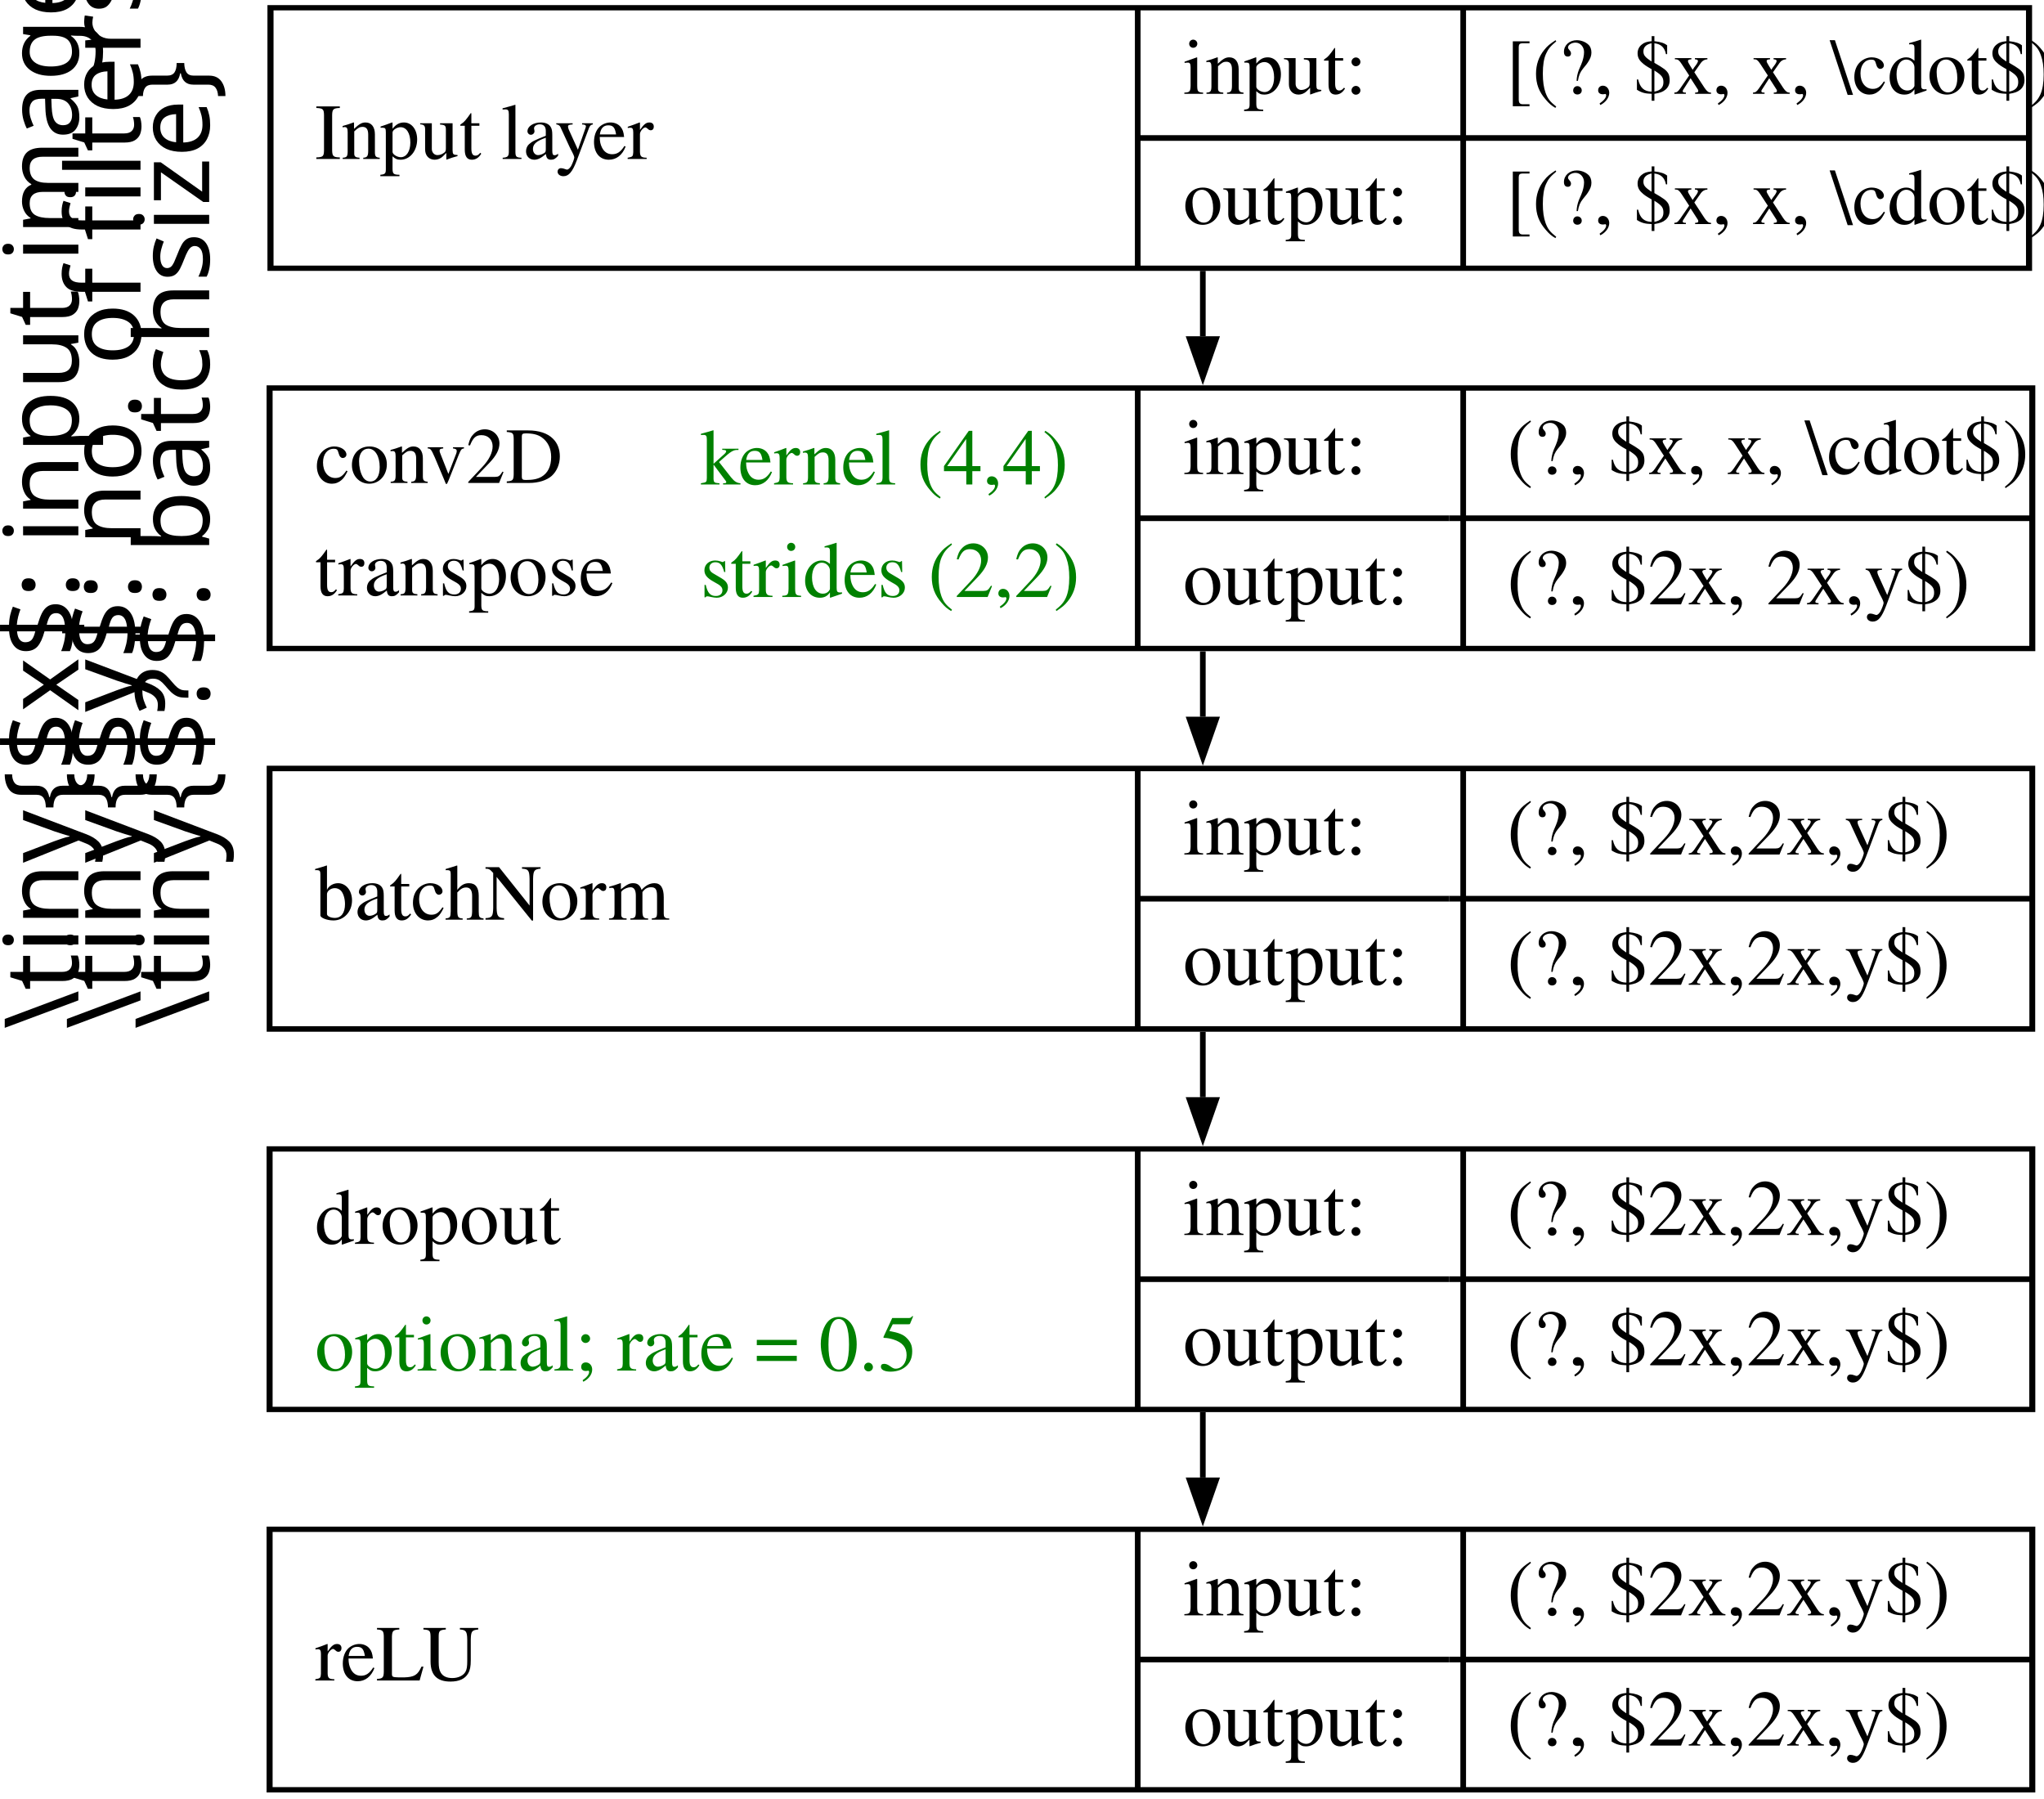
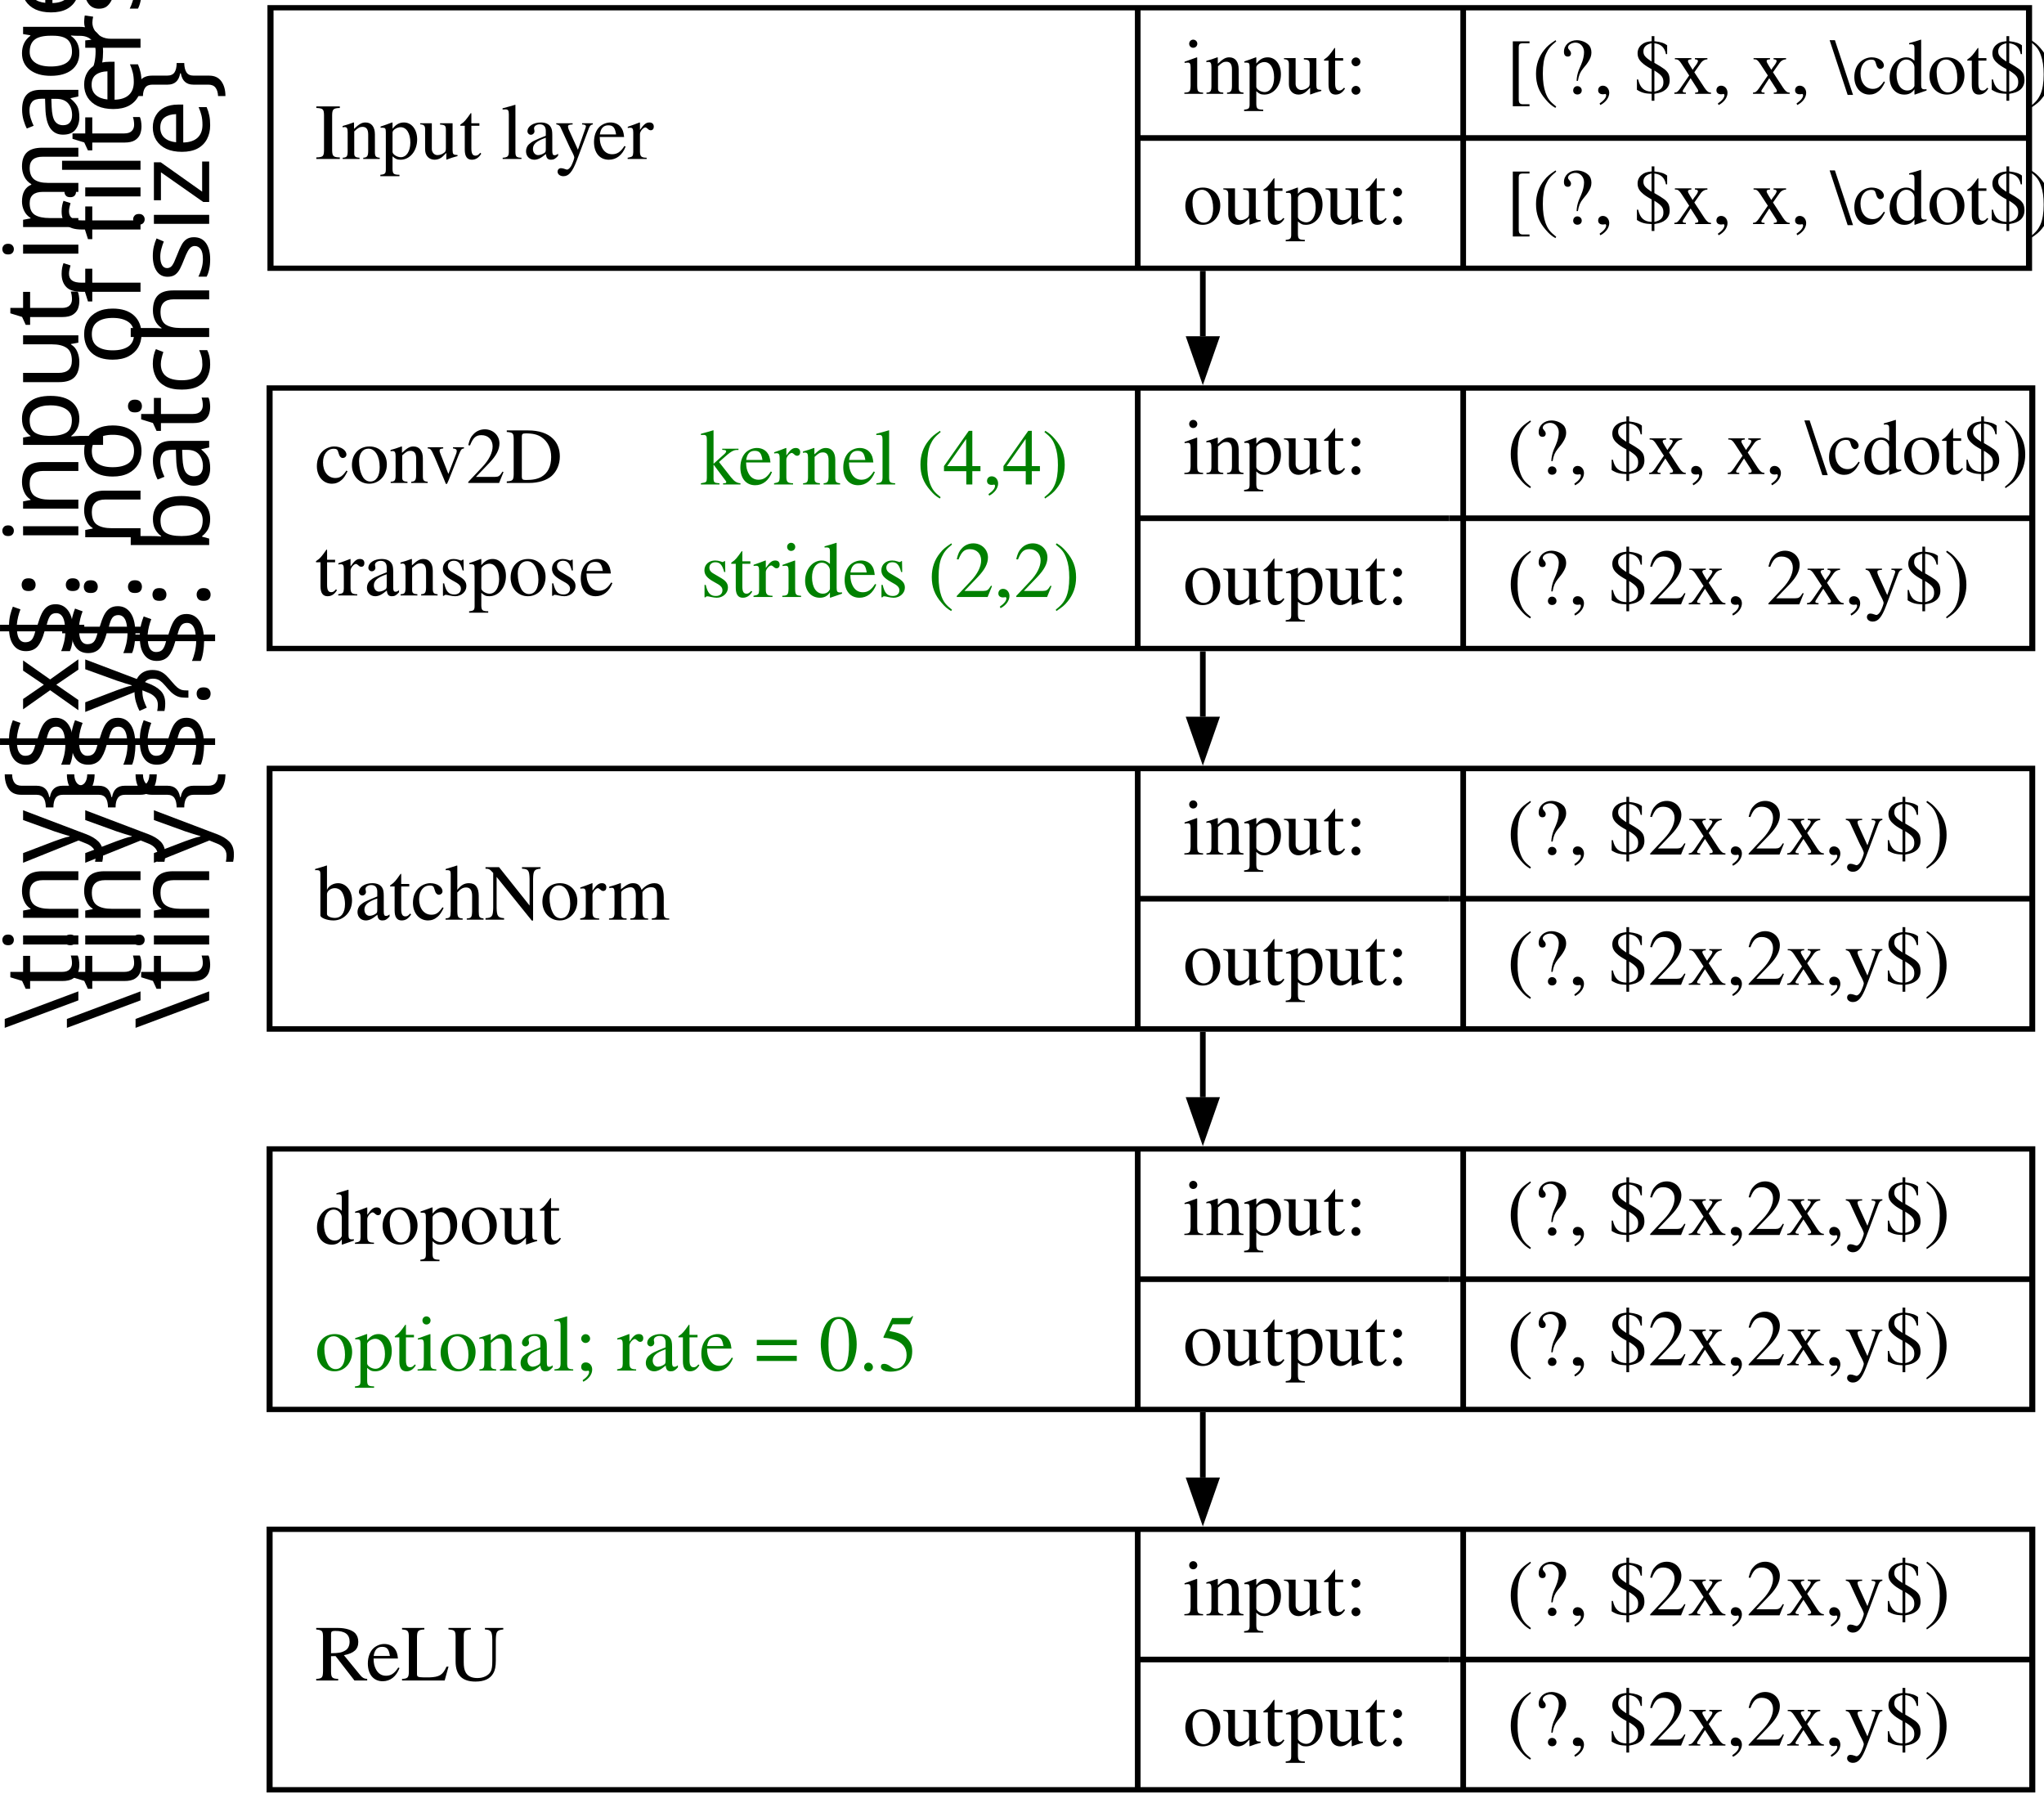
<svg xmlns="http://www.w3.org/2000/svg" version="1.1" id="svg2" xml:space="preserve" width="76.913mm" height="67.682mm" viewBox="0 0 290.696 255.806">
  <defs id="defs6">
    <marker style="overflow:visible" id="Arrow2Mend" refX="0" refY="0" orient="auto">
      <path transform="scale(-0.6)" d="M 8.719,4.034 -2.207,0.016 8.719,-4.002 c -1.745,2.372 -1.735,5.617 -6e-7,8.035 z" style="fill:#008000;fill-opacity:1;fill-rule:evenodd;stroke:#008000;stroke-width:0.625;stroke-linejoin:round;stroke-opacity:1" id="path1369" />
    </marker>
  </defs>
  <g id="g10" transform="matrix(1.333333,0,0,1.333333,-12.14208,40.86374)" style="display:inline">
    <g id="g14" transform="matrix(0.522975,0,0,0.4529677,-46.76395,-54.28269)" style="stroke-width:0.931">
      <path d="m 162,54 h 358.668 v 61.332 H 162 Z" style="fill:none;stroke:#000000;stroke-width:1.241;stroke-linecap:butt;stroke-linejoin:miter;stroke-miterlimit:10;stroke-dasharray:none;stroke-opacity:1" id="path16" />
    </g>
    <g id="g22" transform="matrix(0.4529677,0,0,0.4529677,-18.41477,-54.28269)">
      <path d="M 328.668,115.332 V 54" style="fill:none;stroke:#000000;stroke-width:1.333;stroke-linecap:butt;stroke-linejoin:miter;stroke-miterlimit:10;stroke-dasharray:none;stroke-opacity:1" id="path24" />
    </g>
    <g id="g38" transform="matrix(0.4529677,0,0,0.4529677,-16.91477,-54.28269)">
      <path d="M 402,115.332 V 54" style="fill:none;stroke:#000000;stroke-width:1.333;stroke-linecap:butt;stroke-linejoin:miter;stroke-miterlimit:10;stroke-dasharray:none;stroke-opacity:1" id="path40" />
    </g>
    <g id="g46" transform="matrix(0.4529677,0,0,0.4529677,-15.39619,-54.28269)">
      <path d="M 322.524,84.668 H 532.123" style="fill:none;stroke:#000000;stroke-width:1.333;stroke-linecap:butt;stroke-linejoin:miter;stroke-miterlimit:10;stroke-dasharray:none;stroke-opacity:1" id="path48" />
    </g>
    <g id="g54" transform="matrix(0.5127718,0,0,0.4529677,-43.15525,-63.8577)" style="stroke-width:0.94">
      <path d="M 158,164.668 H 524.668 V 226 H 158 Z" style="fill:none;stroke:#000000;stroke-width:1.253;stroke-linecap:butt;stroke-linejoin:miter;stroke-miterlimit:10;stroke-dasharray:none;stroke-opacity:1" id="path56" />
    </g>
    <g id="g62" transform="matrix(0.4529677,0,0,0.4529677,-17.20626,-63.8577)">
      <path d="M 326,226 V 164.668" style="fill:none;stroke:#000000;stroke-width:1.333;stroke-linecap:butt;stroke-linejoin:miter;stroke-miterlimit:10;stroke-dasharray:none;stroke-opacity:1" id="path64" />
    </g>
    <g id="g70" transform="matrix(0.4529677,0,0,0.4529677,-17.20626,-63.8577)">
      <path d="m 326,195.332 h 73.332" style="fill:none;stroke:#000000;stroke-width:1.333;stroke-linecap:butt;stroke-linejoin:miter;stroke-miterlimit:10;stroke-dasharray:none;stroke-opacity:1" id="path72" />
    </g>
    <g id="g78" transform="matrix(0.4529677,0,0,0.4529677,-15.70626,-63.8577)">
      <path d="M 399.332,226 V 164.668" style="fill:none;stroke:#000000;stroke-width:1.333;stroke-linecap:butt;stroke-linejoin:miter;stroke-miterlimit:10;stroke-dasharray:none;stroke-opacity:1" id="path80" />
    </g>
    <g id="g86" transform="matrix(0.4529677,0,0,0.4529677,-17.20626,-63.8577)">
      <path d="M 399.332,195.332 H 536.123" style="fill:none;stroke:#000000;stroke-width:1.333;stroke-linecap:butt;stroke-linejoin:miter;stroke-miterlimit:10;stroke-dasharray:none;stroke-opacity:1" id="path88" />
    </g>
    <g id="g3056" transform="matrix(0.4795666,0,0,0.4529677,-37.90888,-23.28174)" style="stroke-width:0.972">
      <path d="m 158,164.668 h 392.056 V 226 h -392.056 z" style="fill:none;stroke:#000000;stroke-width:1.296;stroke-linecap:butt;stroke-linejoin:miter;stroke-miterlimit:10;stroke-dasharray:none;stroke-opacity:1" id="path3054" />
    </g>
    <g id="g3060" transform="matrix(0.4529677,0,0,0.4529677,-17.20626,-23.28174)">
      <path d="M 326,226 V 164.668" style="fill:none;stroke:#000000;stroke-width:1.333;stroke-linecap:butt;stroke-linejoin:miter;stroke-miterlimit:10;stroke-dasharray:none;stroke-opacity:1" id="path3058" />
    </g>
    <g id="g3064" transform="matrix(0.4529677,0,0,0.4529677,-17.20626,-23.28174)">
      <path d="m 326,195.332 h 73.332" style="fill:none;stroke:#000000;stroke-width:1.333;stroke-linecap:butt;stroke-linejoin:miter;stroke-miterlimit:10;stroke-dasharray:none;stroke-opacity:1" id="path3062" />
    </g>
    <g id="g3068" transform="matrix(0.4529677,0,0,0.4529677,-15.70626,-23.28174)">
      <path d="M 399.332,226 V 164.668" style="fill:none;stroke:#000000;stroke-width:1.333;stroke-linecap:butt;stroke-linejoin:miter;stroke-miterlimit:10;stroke-dasharray:none;stroke-opacity:1" id="path3066" />
    </g>
    <g id="g3072" transform="matrix(0.4529677,0,0,0.4529677,-17.20626,-23.28174)">
      <path d="M 399.332,195.332 H 537.019" style="fill:none;stroke:#000000;stroke-width:1.333;stroke-linecap:butt;stroke-linejoin:miter;stroke-miterlimit:10;stroke-dasharray:none;stroke-opacity:1" id="path3070" />
    </g>
    <g id="g3104" transform="matrix(0.5127718,0,0,0.4529677,-43.15525,17.29423)" style="stroke-width:0.94">
      <path d="M 158,164.668 H 524.668 V 226 H 158 Z" style="fill:none;stroke:#000000;stroke-width:1.253;stroke-linecap:butt;stroke-linejoin:miter;stroke-miterlimit:10;stroke-dasharray:none;stroke-opacity:1" id="path3102" />
    </g>
    <g id="g3108" transform="matrix(0.4529677,0,0,0.4529677,-17.20626,17.29423)">
      <path d="M 326,226 V 164.668" style="fill:none;stroke:#000000;stroke-width:1.333;stroke-linecap:butt;stroke-linejoin:miter;stroke-miterlimit:10;stroke-dasharray:none;stroke-opacity:1" id="path3106" />
    </g>
    <g id="g3112" transform="matrix(0.4529677,0,0,0.4529677,-17.20626,17.29423)">
      <path d="m 326,195.332 h 73.332" style="fill:none;stroke:#000000;stroke-width:1.333;stroke-linecap:butt;stroke-linejoin:miter;stroke-miterlimit:10;stroke-dasharray:none;stroke-opacity:1" id="path3110" />
    </g>
    <g id="g3116" transform="matrix(0.4529677,0,0,0.4529677,-15.70626,17.29423)">
      <path d="M 399.332,226 V 164.668" style="fill:none;stroke:#000000;stroke-width:1.333;stroke-linecap:butt;stroke-linejoin:miter;stroke-miterlimit:10;stroke-dasharray:none;stroke-opacity:1" id="path3114" />
    </g>
    <g id="g3120" transform="matrix(0.4529677,0,0,0.4529677,-17.20626,17.29423)">
      <path d="M 399.332,195.332 H 537.019" style="fill:none;stroke:#000000;stroke-width:1.333;stroke-linecap:butt;stroke-linejoin:miter;stroke-miterlimit:10;stroke-dasharray:none;stroke-opacity:1" id="path3118" />
    </g>
    <g id="g1866" transform="matrix(0.5127718,0,0,0.4529677,-43.15525,57.8567)" style="stroke-width:0.94">
      <path d="M 158,164.668 H 524.668 V 226 H 158 Z" style="fill:none;stroke:#000000;stroke-width:1.253;stroke-linecap:butt;stroke-linejoin:miter;stroke-miterlimit:10;stroke-dasharray:none;stroke-opacity:1" id="path1864" />
    </g>
    <g id="g1870" transform="matrix(0.4529677,0,0,0.4529677,-17.20626,57.8567)">
      <path d="M 326,226 V 164.668" style="fill:none;stroke:#000000;stroke-width:1.333;stroke-linecap:butt;stroke-linejoin:miter;stroke-miterlimit:10;stroke-dasharray:none;stroke-opacity:1" id="path1868" />
    </g>
    <g id="g1874" transform="matrix(0.4529677,0,0,0.4529677,-17.20626,57.8567)">
      <path d="m 326,195.332 h 73.332" style="fill:none;stroke:#000000;stroke-width:1.333;stroke-linecap:butt;stroke-linejoin:miter;stroke-miterlimit:10;stroke-dasharray:none;stroke-opacity:1" id="path1872" />
    </g>
    <g id="g1878" transform="matrix(0.4529677,0,0,0.4529677,-15.70626,57.8567)">
      <path d="M 399.332,226 V 164.668" style="fill:none;stroke:#000000;stroke-width:1.333;stroke-linecap:butt;stroke-linejoin:miter;stroke-miterlimit:10;stroke-dasharray:none;stroke-opacity:1" id="path1876" />
    </g>
    <g id="g1882" transform="matrix(0.4529677,0,0,0.4529677,-17.20626,57.8567)">
      <path d="M 399.332,195.332 H 537.019" style="fill:none;stroke:#000000;stroke-width:1.333;stroke-linecap:butt;stroke-linejoin:miter;stroke-miterlimit:10;stroke-dasharray:none;stroke-opacity:1" id="path1880" />
    </g>
  </g>
  <g id="layer2" transform="translate(-12.14208,40.86366)" style="display:inline">
    <g id="g142" transform="matrix(0.2617608,0,0,0.2617608,93.8608,-61.55296)" style="stroke-width:2.307">
      <path d="m 341.332,226.18 c 0,10.953 0,23.609 0,35.519" style="fill:none;stroke:#000000;stroke-width:3.076;stroke-linecap:butt;stroke-linejoin:miter;stroke-miterlimit:10;stroke-dasharray:none;stroke-opacity:1" id="path144" />
    </g>
    <g id="g98" transform="matrix(0.4003773,0,0,0.4003773,46.54571,-53.18391)" style="stroke-width:1.508">
      <path d="m 346,151.191 -4.668,13.332 -4.664,-13.332 z" style="fill:#000000;fill-opacity:1;fill-rule:nonzero;stroke:#000000;stroke-width:2.011;stroke-linecap:butt;stroke-linejoin:miter;stroke-miterlimit:10;stroke-dasharray:none;stroke-opacity:1" id="path100" />
    </g>
    <g id="g3224" transform="matrix(0.2617608,0,0,0.2617608,93.8608,-7.451681)" style="stroke-width:2.307">
      <path d="m 341.332,226.18 c 0,10.953 0,23.609 0,35.519" style="fill:none;stroke:#000000;stroke-width:3.076;stroke-linecap:butt;stroke-linejoin:miter;stroke-miterlimit:10;stroke-dasharray:none;stroke-opacity:1" id="path3222" />
    </g>
    <g id="g3228" transform="matrix(0.4003773,0,0,0.4003773,46.54571,0.9173721)" style="stroke-width:1.508">
      <path d="m 346,151.191 -4.668,13.332 -4.664,-13.332 z" style="fill:#000000;fill-opacity:1;fill-rule:nonzero;stroke:#000000;stroke-width:2.011;stroke-linecap:butt;stroke-linejoin:miter;stroke-miterlimit:10;stroke-dasharray:none;stroke-opacity:1" id="path3226" />
    </g>
    <g id="g3232" transform="matrix(0.2617608,0,0,0.2617608,93.8608,46.6496)" style="stroke-width:2.307">
      <path d="m 341.332,226.18 c 0,10.953 0,23.609 0,35.519" style="fill:none;stroke:#000000;stroke-width:3.076;stroke-linecap:butt;stroke-linejoin:miter;stroke-miterlimit:10;stroke-dasharray:none;stroke-opacity:1" id="path3230" />
    </g>
    <g id="g3236" transform="matrix(0.4003773,0,0,0.4003773,46.54571,55.01865)" style="stroke-width:1.508">
      <path d="m 346,151.191 -4.668,13.332 -4.664,-13.332 z" style="fill:#000000;fill-opacity:1;fill-rule:nonzero;stroke:#000000;stroke-width:2.011;stroke-linecap:butt;stroke-linejoin:miter;stroke-miterlimit:10;stroke-dasharray:none;stroke-opacity:1" id="path3234" />
    </g>
    <g id="g1886" transform="matrix(0.2617608,0,0,0.2617608,93.8608,100.7329)" style="stroke-width:2.307">
      <path d="m 341.332,226.18 c 0,10.953 0,23.609 0,35.519" style="fill:none;stroke:#000000;stroke-width:3.076;stroke-linecap:butt;stroke-linejoin:miter;stroke-miterlimit:10;stroke-dasharray:none;stroke-opacity:1" id="path1884" />
    </g>
    <g id="g1890" transform="matrix(0.4003773,0,0,0.4003773,46.54571,109.1019)" style="stroke-width:1.508">
      <path d="m 346,151.191 -4.668,13.332 -4.664,-13.332 z" style="fill:#000000;fill-opacity:1;fill-rule:nonzero;stroke:#000000;stroke-width:2.011;stroke-linecap:butt;stroke-linejoin:miter;stroke-miterlimit:10;stroke-dasharray:none;stroke-opacity:1" id="path1888" />
    </g>
  </g>
  <g id="layer1" transform="translate(-12.14208,40.86366)" style="display:inline">
    <text style="font-variant:normal;font-size:11.274px;font-family:'Nimbus Roman';-inkscape-font-specification:NimbusRomNo9L-Regu;writing-mode:lr-tb;fill:#000000;fill-opacity:1;fill-rule:nonzero;stroke:none;stroke-width:0.604" id="text20" x="56.927" y="-18.261">
      <tspan x="56.927" id="tspan18" y="-18.261" style="stroke-width:0.604">Input layer</tspan>
    </text>
    <text style="font-variant:normal;font-size:11.274px;font-family:'Nimbus Roman';-inkscape-font-specification:NimbusRomNo9L-Regu;writing-mode:lr-tb;fill:#000000;fill-opacity:1;fill-rule:nonzero;stroke:none;stroke-width:0.604" id="text28" x="180.391" y="-27.524">
      <tspan x="180.391 183.413 188.847 194.281 199.715 202.736" y="-27.524" id="tspan26" style="stroke-width:0.604">input:</tspan>
    </text>
    <text style="font-variant:normal;font-size:11.274px;font-family:'Nimbus Roman';-inkscape-font-specification:NimbusRomNo9L-Regu;writing-mode:lr-tb;fill:#000000;fill-opacity:1;fill-rule:nonzero;stroke:none;stroke-width:0.604" id="text36" x="180.391" y="-9.001">
      <tspan x="180.391 185.825 191.259 194.281 199.715 205.149 208.171" y="-9.001" id="tspan34" style="stroke-width:0.604">output:</tspan>
    </text>
    <text style="font-variant:normal;font-size:11.274px;font-family:'Nimbus Roman';-inkscape-font-specification:NimbusRomNo9L-Regu;writing-mode:lr-tb;fill:#000000;fill-opacity:1;fill-rule:nonzero;stroke:none;stroke-width:0.604" id="text44" x="226.292" y="-27.524">
      <tspan id="tspan42" x="226.292" y="-27.524" style="stroke-width:0.604">[(?, $x, x, \cdot$)]</tspan>
    </text>
    <text style="font-variant:normal;font-size:11.274px;font-family:'Nimbus Roman';-inkscape-font-specification:NimbusRomNo9L-Regu;writing-mode:lr-tb;fill:#000000;fill-opacity:1;fill-rule:nonzero;stroke:none;stroke-width:0.604" id="text52" x="226.292" y="-9.001">
      <tspan id="tspan50" x="226.292" y="-9.001" style="stroke-width:0.604">[(?, $x, x, \cdot$)]</tspan>
    </text>
    <text style="font-variant:normal;font-size:11.274px;font-family:'Nimbus Roman';-inkscape-font-specification:NimbusRomNo9L-Regu;writing-mode:lr-tb;fill:#000000;fill-opacity:1;fill-rule:nonzero;stroke:none;stroke-width:0.604" id="text60" x="56.927" y="27.808">
      <tspan id="tspan58" x="56.927" y="27.808" style="stroke-width:0.604">conv2D</tspan>
    </text>
    <text style="font-variant:normal;font-size:11.274px;font-family:'Nimbus Roman';-inkscape-font-specification:NimbusRomNo9L-Regu;writing-mode:lr-tb;fill:#000000;fill-opacity:1;fill-rule:nonzero;stroke:none;stroke-width:0.604" id="text68" x="180.391" y="26.548">
      <tspan x="180.391 183.413 188.847 194.281 199.715 202.736" y="26.548" id="tspan66" style="stroke-width:0.604">input:</tspan>
    </text>
    <text style="font-variant:normal;font-size:11.274px;font-family:'Nimbus Roman';-inkscape-font-specification:NimbusRomNo9L-Regu;writing-mode:lr-tb;fill:#000000;fill-opacity:1;fill-rule:nonzero;stroke:none;stroke-width:0.604" id="text76" x="180.391" y="45.071">
      <tspan x="180.391 185.825 191.259 194.281 199.715 205.149 208.171" y="45.071" id="tspan74" style="stroke-width:0.604">output:</tspan>
    </text>
    <text style="font-variant:normal;font-size:11.274px;font-family:'Nimbus Roman';-inkscape-font-specification:NimbusRomNo9L-Regu;writing-mode:lr-tb;fill:#000000;fill-opacity:1;fill-rule:nonzero;stroke:none;stroke-width:0.604" id="text84" x="226.452" y="26.548">
      <tspan x="226.452" y="26.548" style="stroke-width:0.604" id="tspan1776">(?, $x, x, \cdot$)</tspan>
    </text>
    <text style="font-variant:normal;font-size:11.274px;font-family:'Nimbus Roman';-inkscape-font-specification:NimbusRomNo9L-Regu;writing-mode:lr-tb;fill:#000000;fill-opacity:1;fill-rule:nonzero;stroke:none;stroke-width:0.604" id="text92" x="226.452" y="45.071">
      <tspan id="tspan90" x="226.452" y="45.071" style="stroke-width:0.604">(?, $2x, 2x,y$)</tspan>
    </text>
    <text style="font-variant:normal;font-size:11.274px;font-family:'Nimbus Roman';-inkscape-font-specification:NimbusRomNo9L-Regu;writing-mode:lr-tb;fill:#000000;fill-opacity:1;fill-rule:nonzero;stroke:none;stroke-width:0.604" id="text3084" x="56.927" y="89.91">
      <tspan id="tspan3082" x="56.927" y="89.91" style="stroke-width:0.604">batchNorm</tspan>
    </text>
    <text style="font-variant:normal;font-size:11.274px;font-family:'Nimbus Roman';-inkscape-font-specification:NimbusRomNo9L-Regu;writing-mode:lr-tb;fill:#000000;fill-opacity:1;fill-rule:nonzero;stroke:none;stroke-width:0.604" id="text3088" x="180.391" y="80.65">
      <tspan x="180.391 183.413 188.847 194.281 199.715 202.736" y="80.65" id="tspan3086" style="stroke-width:0.604">input:</tspan>
    </text>
    <text style="font-variant:normal;font-size:11.274px;font-family:'Nimbus Roman';-inkscape-font-specification:NimbusRomNo9L-Regu;writing-mode:lr-tb;fill:#000000;fill-opacity:1;fill-rule:nonzero;stroke:none;stroke-width:0.604" id="text3092" x="180.391" y="99.172">
      <tspan x="180.391 185.825 191.259 194.281 199.715 205.149 208.171" y="99.172" id="tspan3090" style="stroke-width:0.604">output:</tspan>
    </text>
    <text style="font-variant:normal;font-size:11.274px;font-family:'Nimbus Roman';-inkscape-font-specification:NimbusRomNo9L-Regu;writing-mode:lr-tb;fill:#000000;fill-opacity:1;fill-rule:nonzero;stroke:none;stroke-width:0.604" id="text3096" x="226.452" y="99.172">
      <tspan id="tspan3094" x="226.452" y="99.172" style="stroke-width:0.604">(?, $2x,2x,y$)</tspan>
    </text>
    <text style="font-variant:normal;font-size:11.274px;font-family:'Nimbus Roman';-inkscape-font-specification:NimbusRomNo9L-Regu;writing-mode:lr-tb;fill:#000000;fill-opacity:1;fill-rule:nonzero;stroke:none;stroke-width:0.604" id="text3100" x="226.452" y="80.65">
      <tspan id="tspan3098" x="226.452" y="80.65" style="stroke-width:0.604">(?, $2x,2x,y$)</tspan>
    </text>
    <text style="font-variant:normal;font-size:11.274px;font-family:'Nimbus Roman';-inkscape-font-specification:NimbusRomNo9L-Regu;writing-mode:lr-tb;fill:#000000;fill-opacity:1;fill-rule:nonzero;stroke:none;stroke-width:0.604" id="text3132" x="56.927" y="136.011">
      <tspan id="tspan3130" x="56.927" y="136.011" style="stroke-width:0.604">dropout</tspan>
    </text>
    <text style="font-variant:normal;font-size:11.274px;font-family:'Nimbus Roman';-inkscape-font-specification:NimbusRomNo9L-Regu;writing-mode:lr-tb;fill:#000000;fill-opacity:1;fill-rule:nonzero;stroke:none;stroke-width:0.604" id="text3136" x="180.391" y="134.751">
      <tspan x="180.391 183.413 188.847 194.281 199.715 202.736" y="134.751" id="tspan3134" style="stroke-width:0.604">input:</tspan>
    </text>
    <text style="font-variant:normal;font-size:11.274px;font-family:'Nimbus Roman';-inkscape-font-specification:NimbusRomNo9L-Regu;writing-mode:lr-tb;fill:#000000;fill-opacity:1;fill-rule:nonzero;stroke:none;stroke-width:0.604" id="text3140" x="180.391" y="153.273">
      <tspan x="180.391 185.825 191.259 194.281 199.715 205.149 208.171" y="153.273" id="tspan3138" style="stroke-width:0.604">output:</tspan>
    </text>
    <text style="font-variant:normal;font-size:11.274px;font-family:'Nimbus Roman';-inkscape-font-specification:NimbusRomNo9L-Regu;writing-mode:lr-tb;fill:#000000;fill-opacity:1;fill-rule:nonzero;stroke:none;stroke-width:0.604" id="text3144" x="226.452" y="134.751">
      <tspan id="tspan3142" x="226.452" y="134.751" style="stroke-width:0.604">(?, $2x,2x,y$)</tspan>
    </text>
    <text style="font-variant:normal;font-size:11.274px;font-family:'Nimbus Roman';-inkscape-font-specification:NimbusRomNo9L-Regu;writing-mode:lr-tb;fill:#000000;fill-opacity:1;fill-rule:nonzero;stroke:none;stroke-width:0.604" id="text3148" x="226.452" y="153.273">
      <tspan id="tspan3146" x="226.452" y="153.273" style="stroke-width:0.604">(?, $2x,2x,y$)</tspan>
    </text>
    <text xml:space="preserve" style="font-style:normal;font-weight:normal;font-size:14.667px;line-height:1.25;font-family:sans-serif;letter-spacing:0px;word-spacing:0px;fill:#000000;fill-opacity:1;stroke:none" x="-105.432" y="23.285" id="text4078" transform="rotate(-90)">
      <tspan id="tspan4076" x="-105.432" y="23.285">\tiny{$x$: input image size}</tspan>
    </text>
    <text xml:space="preserve" style="font-style:normal;font-weight:normal;font-size:14.667px;line-height:1.25;font-family:sans-serif;letter-spacing:0px;word-spacing:0px;fill:#000000;fill-opacity:1;stroke:none" x="-105.432" y="32.124" id="text4082" transform="rotate(-90)">
      <tspan id="tspan4080" x="-105.432" y="32.124">\tiny{$y$: no. of filters}</tspan>
    </text>
    <text xml:space="preserve" style="font-style:normal;font-weight:normal;font-size:14.667px;line-height:1.25;font-family:sans-serif;letter-spacing:0px;word-spacing:0px;fill:#000000;fill-opacity:1;stroke:none" x="-105.432" y="41.891" id="text4086" transform="rotate(-90)">
      <tspan id="tspan4084" x="-105.432" y="41.891">\tiny{$?$: batchsize}</tspan>
    </text>
    <text style="font-variant:normal;font-size:11.274px;font-family:'Nimbus Roman';-inkscape-font-specification:NimbusRomNo9L-Regu;writing-mode:lr-tb;fill:#008000;fill-opacity:1;fill-rule:nonzero;stroke:none;stroke-width:0.604" id="text1756" x="111.747" y="28.025">
      <tspan x="111.747" id="tspan1754" y="28.025" style="fill:#008000;stroke-width:0.604">kernel (4,4)</tspan>
    </text>
    <text style="font-variant:normal;font-size:11.274px;font-family:'Nimbus Roman';-inkscape-font-specification:NimbusRomNo9L-Regu;writing-mode:lr-tb;fill:#008000;fill-opacity:1;fill-rule:nonzero;stroke:none;stroke-width:0.604" id="text1800" x="111.747" y="44.025">
      <tspan x="111.747" id="tspan1798" y="44.025" style="fill:#008000;stroke-width:0.604">strides (2,2)</tspan>
    </text>
    <text style="font-variant:normal;font-size:11.274px;font-family:'Nimbus Roman';-inkscape-font-specification:NimbusRomNo9L-Regu;writing-mode:lr-tb;fill:#000000;fill-opacity:1;fill-rule:nonzero;stroke:none;stroke-width:0.604" id="text1858" x="56.927" y="43.808">
      <tspan id="tspan1856" x="56.927" y="43.808" style="stroke-width:0.604">transpose</tspan>
    </text>
    <text style="font-variant:normal;font-size:11.274px;font-family:'Nimbus Roman';-inkscape-font-specification:NimbusRomNo9L-Regu;writing-mode:lr-tb;fill:#008000;fill-opacity:1;fill-rule:nonzero;stroke:none;stroke-width:0.604" id="text1862" x="56.927" y="154.025">
      <tspan x="56.927" id="tspan1860" y="154.025" style="fill:#008000;stroke-width:0.604">optional; rate = 0.5</tspan>
    </text>
    <text style="font-variant:normal;font-size:11.274px;font-family:'Nimbus Roman';-inkscape-font-specification:NimbusRomNo9L-Regu;writing-mode:lr-tb;fill:#000000;fill-opacity:1;fill-rule:nonzero;stroke:none;stroke-width:0.604" id="text1894" x="56.927" y="198.094">
-       <tspan id="tspan1892" x="56.927" y="198.094" style="stroke-width:0.604">reLU</tspan>
+       <tspan id="tspan1892" x="56.927" y="198.094" style="stroke-width:0.604">ReLU</tspan>
    </text>
    <text style="font-variant:normal;font-size:11.274px;font-family:'Nimbus Roman';-inkscape-font-specification:NimbusRomNo9L-Regu;writing-mode:lr-tb;fill:#000000;fill-opacity:1;fill-rule:nonzero;stroke:none;stroke-width:0.604" id="text1898" x="180.391" y="188.834">
      <tspan x="180.391 183.413 188.847 194.281 199.715 202.736" y="188.834" id="tspan1896" style="stroke-width:0.604">input:</tspan>
    </text>
    <text style="font-variant:normal;font-size:11.274px;font-family:'Nimbus Roman';-inkscape-font-specification:NimbusRomNo9L-Regu;writing-mode:lr-tb;fill:#000000;fill-opacity:1;fill-rule:nonzero;stroke:none;stroke-width:0.604" id="text1902" x="180.391" y="207.356">
      <tspan x="180.391 185.825 191.259 194.281 199.715 205.149 208.171" y="207.356" id="tspan1900" style="stroke-width:0.604">output:</tspan>
    </text>
    <text style="font-variant:normal;font-size:11.274px;font-family:'Nimbus Roman';-inkscape-font-specification:NimbusRomNo9L-Regu;writing-mode:lr-tb;fill:#000000;fill-opacity:1;fill-rule:nonzero;stroke:none;stroke-width:0.604" id="text1906" x="226.452" y="188.834">
      <tspan id="tspan1904" x="226.452" y="188.834" style="stroke-width:0.604">(?, $2x,2x,y$)</tspan>
    </text>
    <text style="font-variant:normal;font-size:11.274px;font-family:'Nimbus Roman';-inkscape-font-specification:NimbusRomNo9L-Regu;writing-mode:lr-tb;fill:#000000;fill-opacity:1;fill-rule:nonzero;stroke:none;stroke-width:0.604" id="text1910" x="226.452" y="207.356">
      <tspan id="tspan1908" x="226.452" y="207.356" style="stroke-width:0.604">(?, $2x,2x,y$)</tspan>
    </text>
  </g>
</svg>
